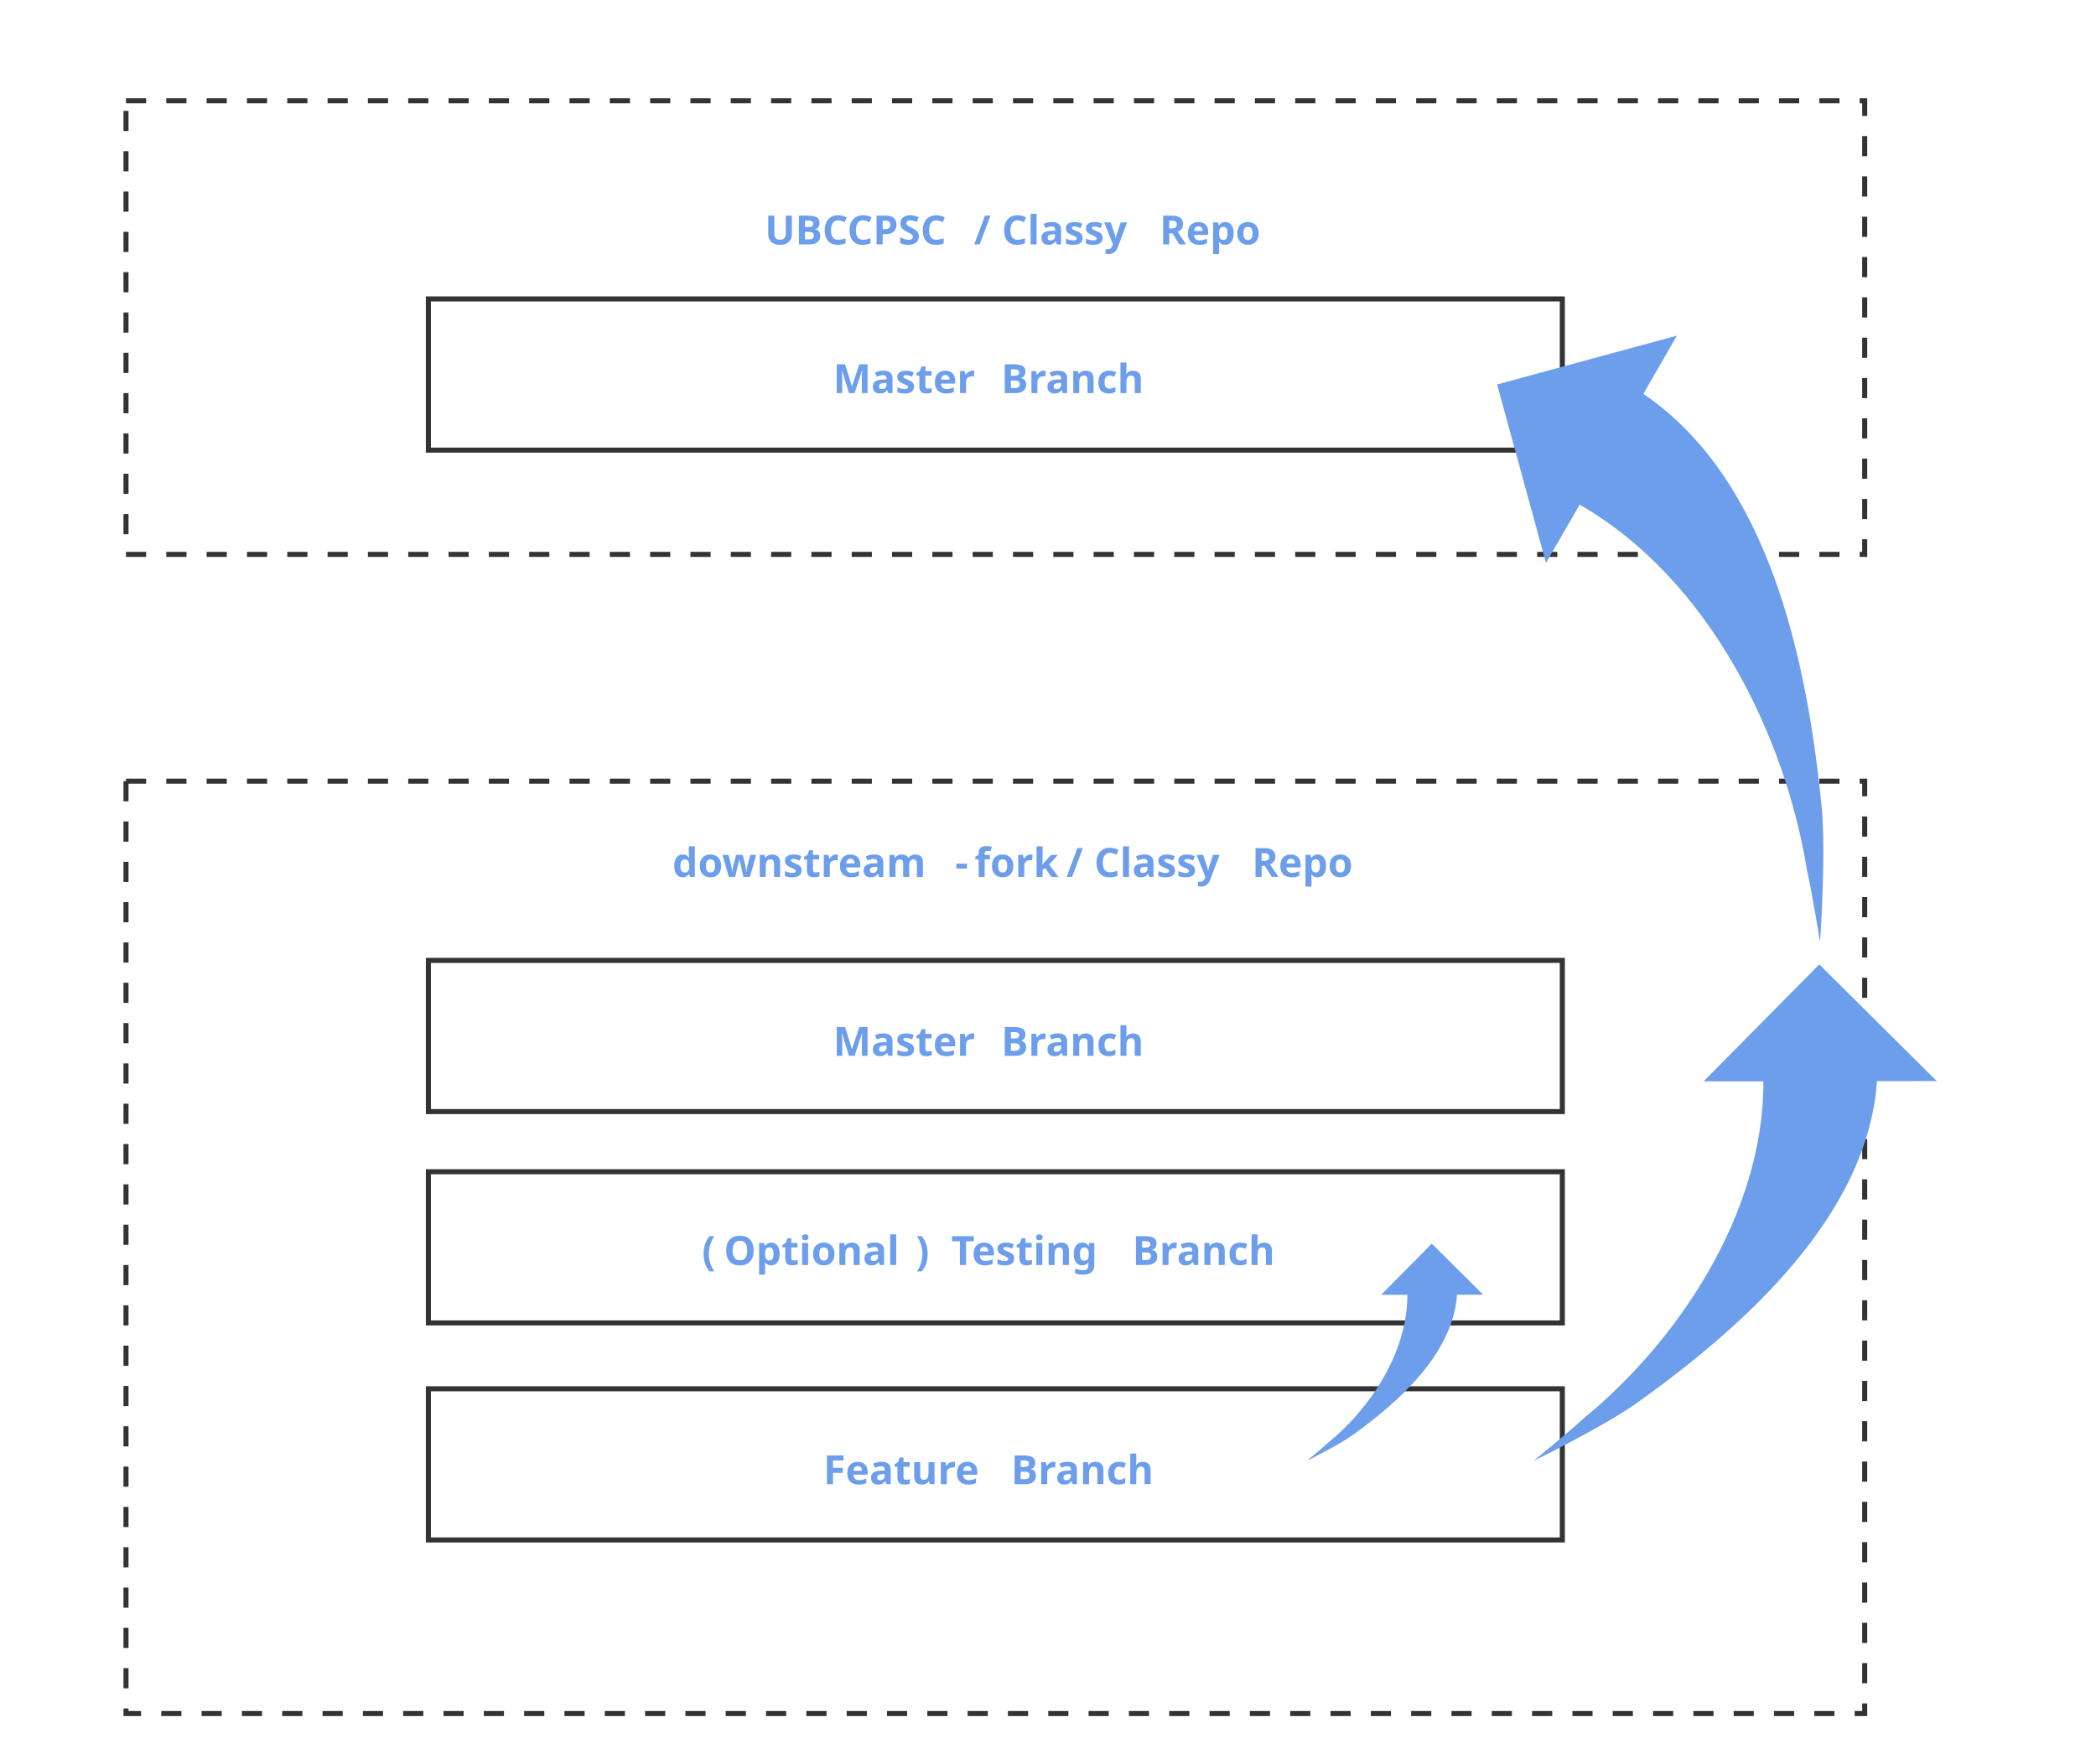
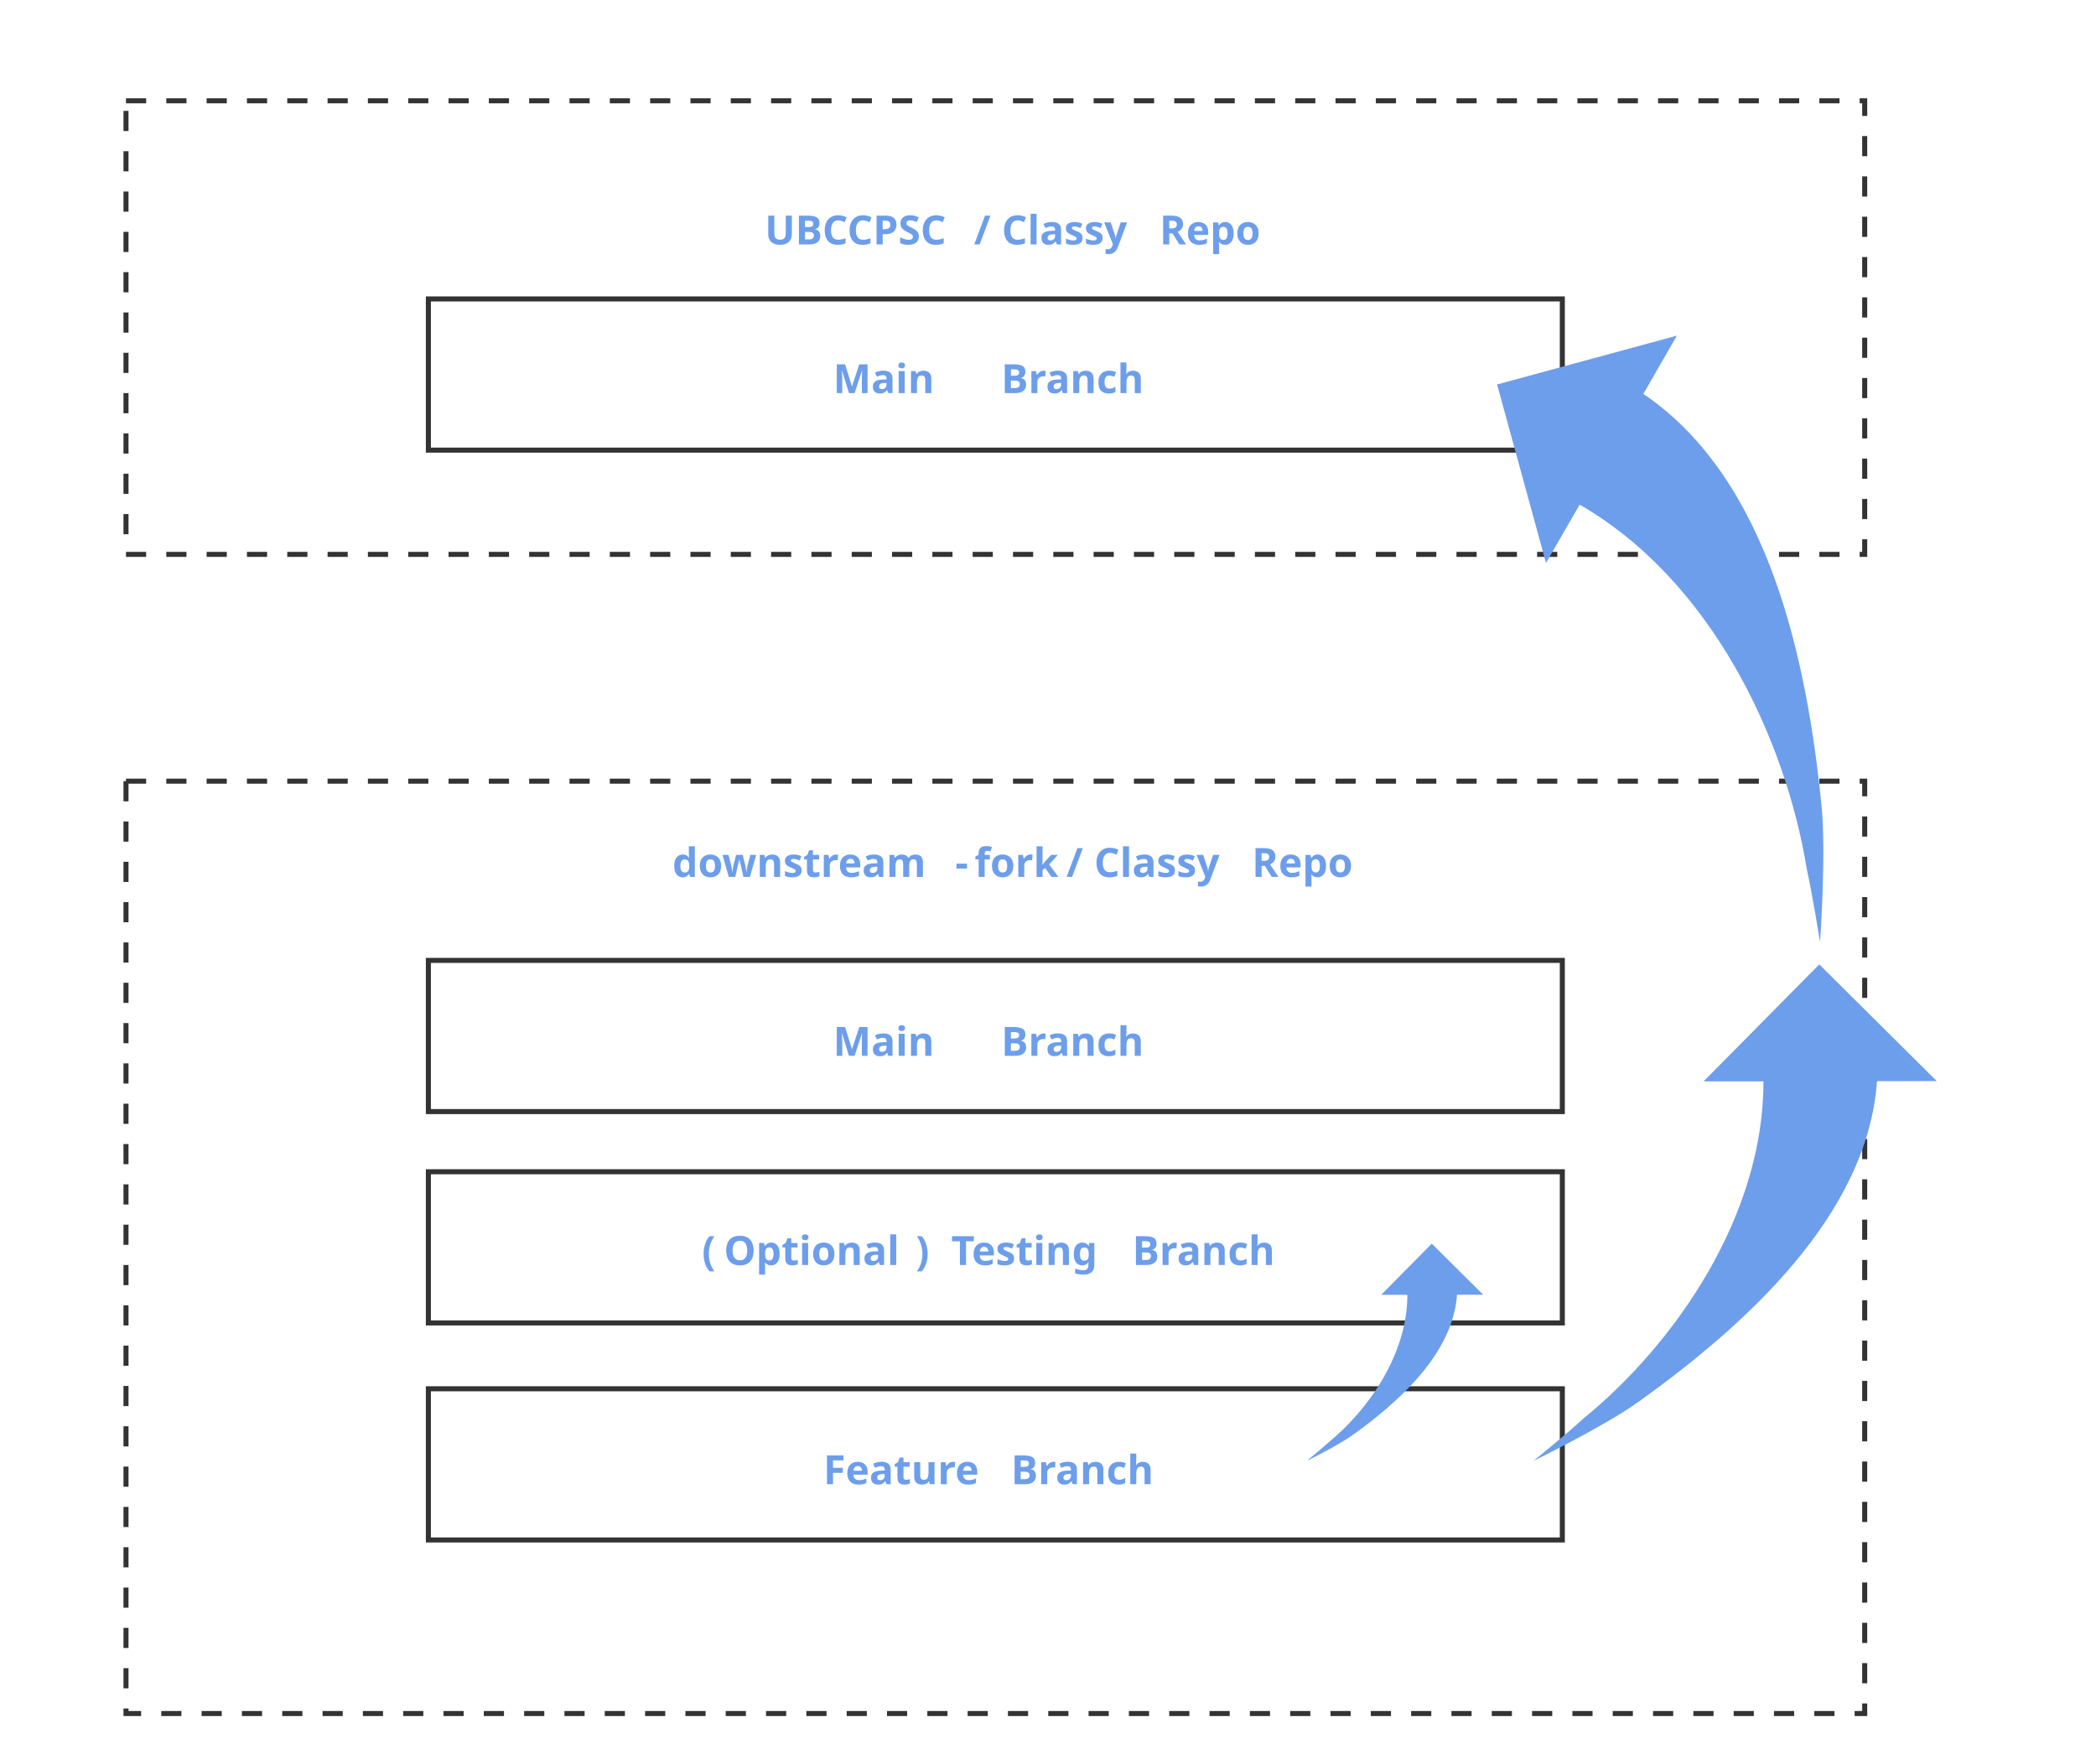
<svg xmlns="http://www.w3.org/2000/svg" xmlns:html="http://www.w3.org/1999/xhtml" version="1.1" width="831.789" height="700">
  <html:style />
  <defs />
  <g transform="translate(0,0)">
    <g>
      <rect fill="#FFFFFF" stroke="none" x="0" y="0" width="831.789" height="700" />
    </g>
    <g transform="translate(0,0) matrix(1,0,0,1,50,40)">
      <g>
        <g transform="translate(0,0) scale(6.9,1.8)">
          <g>
            <path fill="#FFFFFF" stroke="none" stroke-dasharray="8,8" d="M 0 0 L 100 0 Q 100 0 100 0 L 100 100 Q 100 100 100 100 L 0 100 Q 0 100 0 100 L 0 0 Q 0 0 0 0 Z" />
            <g transform="scale(0.1449275,0.5555556)">
              <path fill="none" stroke="none" stroke-dasharray="8,8" d="M 0 0 L 690 0 Q 690 0 690 0 L 690 180 Q 690 180 690 180 L 0 180 Q 0 180 0 180 L 0 0 Q 0 0 0 0 Z" />
              <path fill="none" stroke="#333333" stroke-dasharray="8,8" d="M 0 0 L 690 0 Q 690 0 690 0 L 690 180 Q 690 180 690 180 L 0 180 Q 0 180 0 180 L 0 0 Q 0 0 0 0 Z" stroke-miterlimit="10" stroke-width="2" />
            </g>
          </g>
        </g>
      </g>
    </g>
    <g transform="translate(0,0) matrix(1,0,0,1,170,118.6277)">
      <g>
        <g transform="translate(0,0) scale(4.5,0.6)">
          <g>
            <path fill="#FFFFFF" stroke="none" stroke-dasharray="1.7976931348623157e+308" d="M 0 0 L 100 0 Q 100 0 100 0 L 100 100 Q 100 100 100 100 L 0 100 Q 0 100 0 100 L 0 0 Q 0 0 0 0 Z" />
            <g transform="scale(0.2222222,1.666667)">
              <path fill="none" stroke="none" stroke-dasharray="1.7976931348623157e+308" d="M 0 0 L 450 0 Q 450 0 450 0 L 450 60 Q 450 60 450 60 L 0 60 Q 0 60 0 60 L 0 0 Q 0 0 0 0 Z" />
              <path fill="none" stroke="#333333" stroke-dasharray="1.7976931348623157e+308" d="M 0 0 L 450 0 Q 450 0 450 0 L 450 60 Q 450 60 450 60 L 0 60 Q 0 60 0 60 L 0 0 Q 0 0 0 0 Z" stroke-miterlimit="10" stroke-width="2" />
            </g>
          </g>
        </g>
      </g>
    </g>
    <g transform="matrix(1,0,0,1,180,139)">
      <g>
        <g>
          <rect fill="rgb(0,0,0)" stroke="none" x="0" y="0" width="431" height="19" fill-opacity="0" />
        </g>
      </g>
      <g>
        <g>
          <rect fill="rgb(0,0,0)" stroke="none" x="0" y="0" width="431" height="19" fill-opacity="0" />
        </g>
      </g>
      <g>
        <g>
          <rect fill="rgb(0,0,0)" stroke="none" x="150.641" y="0" width="129" height="19" fill-opacity="0" />
        </g>
      </g>
      <g>
        <g>
          <rect fill="rgb(0,0,0)" stroke="none" x="150.641" y="0" width="129" height="19" fill-opacity="0" />
        </g>
-         <text fill="rgb(109, 158, 235)" stroke="none" font-family="Verdana" font-size="16px" font-style="normal" font-weight="700" text-decoration="" line-height="19.75px" x="150.641" y="17">Master</text>
+         <text fill="rgb(109, 158, 235)" stroke="none" font-family="Verdana" font-size="16px" font-style="normal" font-weight="700" text-decoration="" line-height="19.75px" x="150.641" y="17">Main</text>
        <text fill="rgb(109, 158, 235)" stroke="none" font-family="Verdana" font-size="16px" font-style="normal" font-weight="700" text-decoration="" line-height="19.75px" x="217.312" y="17">Branch</text>
      </g>
    </g>
    <g transform="translate(0,0) matrix(1,0,0,1,50,310)">
      <g>
        <g transform="translate(0,0) scale(6.9,3.7)">
          <g>
            <path fill="#FFFFFF" stroke="none" stroke-dasharray="8,8" d="M 0 0 L 100 0 Q 100 0 100 0 L 100 100 Q 100 100 100 100 L 0 100 Q 0 100 0 100 L 0 0 Q 0 0 0 0 Z" />
            <g transform="scale(0.1449275,0.2702703)">
              <path fill="none" stroke="none" stroke-dasharray="8,8" d="M 0 0 L 690 0 Q 690 0 690 0 L 690 370 Q 690 370 690 370 L 0 370 Q 0 370 0 370 L 0 0 Q 0 0 0 0 Z" />
              <path fill="none" stroke="#333333" stroke-dasharray="8,8" d="M 0 0 L 690 0 Q 690 0 690 0 L 690 370 Q 690 370 690 370 L 0 370 Q 0 370 0 370 L 0 0 Q 0 0 0 0 Z" stroke-miterlimit="10" stroke-width="2" />
            </g>
          </g>
        </g>
      </g>
    </g>
    <g transform="translate(0,0) matrix(1,0,0,1,170,381.1277)">
      <g>
        <g transform="translate(0,0) scale(4.5,0.6)">
          <g>
            <path fill="#FFFFFF" stroke="none" stroke-dasharray="1.7976931348623157e+308" d="M 0 0 L 100 0 Q 100 0 100 0 L 100 100 Q 100 100 100 100 L 0 100 Q 0 100 0 100 L 0 0 Q 0 0 0 0 Z" />
            <g transform="scale(0.2222222,1.666667)">
              <path fill="none" stroke="none" stroke-dasharray="1.7976931348623157e+308" d="M 0 0 L 450 0 Q 450 0 450 0 L 450 60 Q 450 60 450 60 L 0 60 Q 0 60 0 60 L 0 0 Q 0 0 0 0 Z" />
              <path fill="none" stroke="#333333" stroke-dasharray="1.7976931348623157e+308" d="M 0 0 L 450 0 Q 450 0 450 0 L 450 60 Q 450 60 450 60 L 0 60 Q 0 60 0 60 L 0 0 Q 0 0 0 0 Z" stroke-miterlimit="10" stroke-width="2" />
            </g>
          </g>
        </g>
      </g>
    </g>
    <g transform="matrix(1,0,0,1,180,402)">
      <g>
        <g>
          <rect fill="rgb(0,0,0)" stroke="none" x="0" y="0" width="431" height="19" fill-opacity="0" />
        </g>
      </g>
      <g>
        <g>
          <rect fill="rgb(0,0,0)" stroke="none" x="0" y="0" width="431" height="19" fill-opacity="0" />
        </g>
      </g>
      <g>
        <g>
          <rect fill="rgb(0,0,0)" stroke="none" x="150.641" y="0" width="129" height="19" fill-opacity="0" />
        </g>
      </g>
      <g>
        <g>
          <rect fill="rgb(0,0,0)" stroke="none" x="150.641" y="0" width="129" height="19" fill-opacity="0" />
        </g>
-         <text fill="rgb(109, 158, 235)" stroke="none" font-family="Verdana" font-size="16px" font-style="normal" font-weight="700" text-decoration="" line-height="19.75px" x="150.641" y="17">Master</text>
+         <text fill="rgb(109, 158, 235)" stroke="none" font-family="Verdana" font-size="16px" font-style="normal" font-weight="700" text-decoration="" line-height="19.75px" x="150.641" y="17">Main</text>
        <text fill="rgb(109, 158, 235)" stroke="none" font-family="Verdana" font-size="16px" font-style="normal" font-weight="700" text-decoration="" line-height="19.75px" x="217.312" y="17">Branch</text>
      </g>
    </g>
    <g transform="matrix(1,0,0,1,221,331)">
      <g>
        <g>
          <rect fill="rgb(0,0,0)" stroke="none" x="0" y="0" width="367" height="33" fill-opacity="0" />
        </g>
      </g>
      <g>
        <g>
          <rect fill="rgb(0,0,0)" stroke="none" x="0" y="0" width="367" height="19" fill-opacity="0" />
        </g>
      </g>
      <g>
        <g>
          <rect fill="rgb(0,0,0)" stroke="none" x="45.859" y="0" width="275" height="19" fill-opacity="0" />
        </g>
        <text fill="rgb(109, 158, 235)" stroke="none" font-family="Verdana" font-size="16px" font-style="normal" font-weight="700" text-decoration="" line-height="19.75px" x="45.859" y="17">downstream</text>
        <text fill="rgb(109, 158, 235)" stroke="none" font-family="Verdana" font-size="16px" font-style="normal" font-weight="700" text-decoration="" line-height="19.75px" x="158.078" y="17">-</text>
        <text fill="rgb(109, 158, 235)" stroke="none" font-family="Verdana" font-size="16px" font-style="normal" font-weight="700" text-decoration="" line-height="19.75px" x="165.75" y="17">fork</text>
        <text fill="rgb(109, 158, 235)" stroke="none" font-family="Verdana" font-size="16px" font-style="normal" font-weight="700" text-decoration="" line-height="19.75px" x="202.188" y="17">/</text>
        <text fill="rgb(109, 158, 235)" stroke="none" font-family="Verdana" font-size="16px" font-style="normal" font-weight="700" text-decoration="" line-height="19.75px" x="213.219" y="17">Classy</text>
        <text fill="rgb(109, 158, 235)" stroke="none" font-family="Verdana" font-size="16px" font-style="normal" font-weight="700" text-decoration="" line-height="19.75px" x="275.812" y="17">Repo</text>
      </g>
      <g>
        <g>
          <rect fill="rgb(0,0,0)" stroke="none" x="0" y="19" width="367" height="14" fill-opacity="0" />
        </g>
      </g>
      <g>
        <g>
          <rect fill="rgb(0,0,0)" stroke="none" x="181.828" y="19" width="3" height="14" fill-opacity="0" />
        </g>
      </g>
      <g>
        <g>
          <rect fill="rgb(0,0,0)" stroke="none" x="181.828" y="19" width="3" height="14" fill-opacity="0" />
        </g>
      </g>
    </g>
    <g transform="matrix(1,0,0,1,237,80)">
      <g>
        <g>
          <rect fill="rgb(0,0,0)" stroke="none" x="0" y="0" width="335" height="19" fill-opacity="0" />
        </g>
      </g>
      <g>
        <g>
          <rect fill="rgb(0,0,0)" stroke="none" x="0" y="0" width="335" height="19" fill-opacity="0" />
        </g>
      </g>
      <g>
        <g>
          <rect fill="rgb(0,0,0)" stroke="none" x="66.516" y="0" width="201" height="19" fill-opacity="0" />
        </g>
      </g>
      <g>
        <g>
          <rect fill="rgb(0,0,0)" stroke="none" x="66.516" y="0" width="201" height="19" fill-opacity="0" />
        </g>
        <text fill="rgb(109, 158, 235)" stroke="none" font-family="Verdana" font-size="16px" font-style="normal" font-weight="700" text-decoration="" line-height="19.75px" x="66.516" y="17">UBCCPSC</text>
        <text fill="rgb(109, 158, 235)" stroke="none" font-family="Verdana" font-size="16px" font-style="normal" font-weight="700" text-decoration="" line-height="19.75px" x="149.516" y="17">/</text>
        <text fill="rgb(109, 158, 235)" stroke="none" font-family="Verdana" font-size="16px" font-style="normal" font-weight="700" text-decoration="" line-height="19.75px" x="160.547" y="17">Classy</text>
        <text fill="rgb(109, 158, 235)" stroke="none" font-family="Verdana" font-size="16px" font-style="normal" font-weight="700" text-decoration="" line-height="19.75px" x="223.156" y="17">Repo</text>
      </g>
    </g>
    <g transform="translate(0,0) matrix(1,0,0,1,170,465)">
      <g>
        <g transform="translate(0,0) scale(4.5,0.6)">
          <g>
            <path fill="#FFFFFF" stroke="none" stroke-dasharray="1.7976931348623157e+308" d="M 0 0 L 100 0 Q 100 0 100 0 L 100 100 Q 100 100 100 100 L 0 100 Q 0 100 0 100 L 0 0 Q 0 0 0 0 Z" />
            <g transform="scale(0.2222222,1.666667)">
              <path fill="none" stroke="none" stroke-dasharray="1.7976931348623157e+308" d="M 0 0 L 450 0 Q 450 0 450 0 L 450 60 Q 450 60 450 60 L 0 60 Q 0 60 0 60 L 0 0 Q 0 0 0 0 Z" />
              <path fill="none" stroke="#333333" stroke-dasharray="1.7976931348623157e+308" d="M 0 0 L 450 0 Q 450 0 450 0 L 450 60 Q 450 60 450 60 L 0 60 Q 0 60 0 60 L 0 0 Q 0 0 0 0 Z" stroke-miterlimit="10" stroke-width="2" />
            </g>
          </g>
        </g>
      </g>
    </g>
    <g transform="matrix(1,0,0,1,180,485)">
      <g>
        <g>
          <rect fill="rgb(0,0,0)" stroke="none" x="0" y="0" width="431" height="19" fill-opacity="0" />
        </g>
      </g>
      <g>
        <g>
          <rect fill="rgb(0,0,0)" stroke="none" x="0" y="0" width="431" height="19" fill-opacity="0" />
        </g>
      </g>
      <g>
        <g>
          <rect fill="rgb(0,0,0)" stroke="none" x="98.578" y="0" width="233" height="19" fill-opacity="0" />
        </g>
      </g>
      <g>
        <g>
          <rect fill="rgb(0,0,0)" stroke="none" x="98.578" y="0" width="233" height="19" fill-opacity="0" />
        </g>
        <text fill="rgb(109, 158, 235)" stroke="none" font-family="Verdana" font-size="16px" font-style="normal" font-weight="700" text-decoration="" line-height="19.75px" x="98.578" y="17">(</text>
        <text fill="rgb(109, 158, 235)" stroke="none" font-family="Verdana" font-size="16px" font-style="normal" font-weight="700" text-decoration="" line-height="19.75px" x="107.266" y="17">Optional</text>
        <text fill="rgb(109, 158, 235)" stroke="none" font-family="Verdana" font-size="16px" font-style="normal" font-weight="700" text-decoration="" line-height="19.75px" x="183.359" y="17">)</text>
        <text fill="rgb(109, 158, 235)" stroke="none" font-family="Verdana" font-size="16px" font-style="normal" font-weight="700" text-decoration="" line-height="19.75px" x="197.516" y="17">Testing</text>
        <text fill="rgb(109, 158, 235)" stroke="none" font-family="Verdana" font-size="16px" font-style="normal" font-weight="700" text-decoration="" line-height="19.75px" x="269.359" y="17">Branch</text>
      </g>
    </g>
    <g transform="translate(0,0) matrix(1,0,0,1,170,551.1277)">
      <g>
        <g transform="translate(0,0) scale(4.5,0.6)">
          <g>
            <path fill="#FFFFFF" stroke="none" stroke-dasharray="1.7976931348623157e+308" d="M 0 0 L 100 0 Q 100 0 100 0 L 100 100 Q 100 100 100 100 L 0 100 Q 0 100 0 100 L 0 0 Q 0 0 0 0 Z" />
            <g transform="scale(0.2222222,1.666667)">
              <path fill="none" stroke="none" stroke-dasharray="1.7976931348623157e+308" d="M 0 0 L 450 0 Q 450 0 450 0 L 450 60 Q 450 60 450 60 L 0 60 Q 0 60 0 60 L 0 0 Q 0 0 0 0 Z" />
              <path fill="none" stroke="#333333" stroke-dasharray="1.7976931348623157e+308" d="M 0 0 L 450 0 Q 450 0 450 0 L 450 60 Q 450 60 450 60 L 0 60 Q 0 60 0 60 L 0 0 Q 0 0 0 0 Z" stroke-miterlimit="10" stroke-width="2" />
            </g>
          </g>
        </g>
      </g>
    </g>
    <g transform="matrix(1,0,0,1,180,572)">
      <g>
        <g>
          <rect fill="rgb(0,0,0)" stroke="none" x="0" y="0" width="431" height="19" fill-opacity="0" />
        </g>
      </g>
      <g>
        <g>
          <rect fill="rgb(0,0,0)" stroke="none" x="0" y="0" width="431" height="19" fill-opacity="0" />
        </g>
      </g>
      <g>
        <g>
          <rect fill="rgb(0,0,0)" stroke="none" x="146.75" y="0" width="137" height="19" fill-opacity="0" />
        </g>
      </g>
      <g>
        <g>
          <rect fill="rgb(0,0,0)" stroke="none" x="146.75" y="0" width="137" height="19" fill-opacity="0" />
        </g>
        <text fill="rgb(109, 158, 235)" stroke="none" font-family="Verdana" font-size="16px" font-style="normal" font-weight="700" text-decoration="" line-height="19.75px" x="146.75" y="17">Feature</text>
        <text fill="rgb(109, 158, 235)" stroke="none" font-family="Verdana" font-size="16px" font-style="normal" font-weight="700" text-decoration="" line-height="19.75px" x="221.203" y="17">Branch</text>
      </g>
    </g>
    <g transform="translate(0.5,0.5) matrix(-1.8369701987210297e-16,-1,1,-1.8369701987210297e-16,518.0959,579.2237)">
      <g>
        <g transform="translate(0,0) scale(0.7182595,0.7182655)">
          <g>
            <g>
              <path fill="#6d9eeb" stroke="rgb(0,0,0)" stroke-dasharray="1.7976931348623157e+308" d="M 91.772 83.011 C 59.114 80.697 32.467 50.73 14.25 25.349 C 8.368 17.153 0 0 0 0 C 0 0 6.694 8.22 10.214 12.035 C 28.401 34.356 59.374 55.64 91.73 55.558 L 91.726 41.095 L 120.001 69.057 L 91.794 97.457 L 91.772 83.011 Z" stroke-opacity="0" stroke-miterlimit="10" />
            </g>
          </g>
        </g>
      </g>
    </g>
    <g transform="translate(0.5,0.5) matrix(-1.8369701987210297e-16,-1,1,-1.8369701987210297e-16,608.0959,579.2237)">
      <g>
        <g transform="translate(0,0) scale(1.641736,1.64175)">
          <g>
            <g>
              <path fill="#6d9eeb" stroke="rgb(0,0,0)" stroke-dasharray="1.7976931348623157e+308" d="M 91.772 83.011 C 59.114 80.697 32.467 50.73 14.25 25.349 C 8.368 17.153 0 0 0 0 C 0 0 6.694 8.22 10.214 12.035 C 28.401 34.356 59.374 55.64 91.73 55.558 L 91.726 41.095 L 120.001 69.057 L 91.794 97.457 L 91.772 83.011 Z" stroke-opacity="0" stroke-miterlimit="10" />
            </g>
          </g>
        </g>
      </g>
    </g>
    <g transform="translate(0.5,0.5) matrix(-0.8660254,-0.5,0.5,-0.8660254,721.7894,373.3513)">
      <g>
        <g transform="translate(0,0) scale(1.846953,1.846968)">
          <g>
            <g>
              <path fill="#6d9eeb" stroke="rgb(0,0,0)" stroke-dasharray="1.7976931348623157e+308" d="M 91.772 83.011 C 59.114 80.697 32.467 50.73 14.25 25.349 C 8.368 17.153 0 0 0 0 C 0 0 6.694 8.22 10.214 12.035 C 28.401 34.356 59.374 55.64 91.73 55.558 L 91.726 41.095 L 120.001 69.057 L 91.794 97.457 L 91.772 83.011 Z" stroke-opacity="0" stroke-miterlimit="10" />
            </g>
          </g>
        </g>
      </g>
    </g>
  </g>
</svg>
